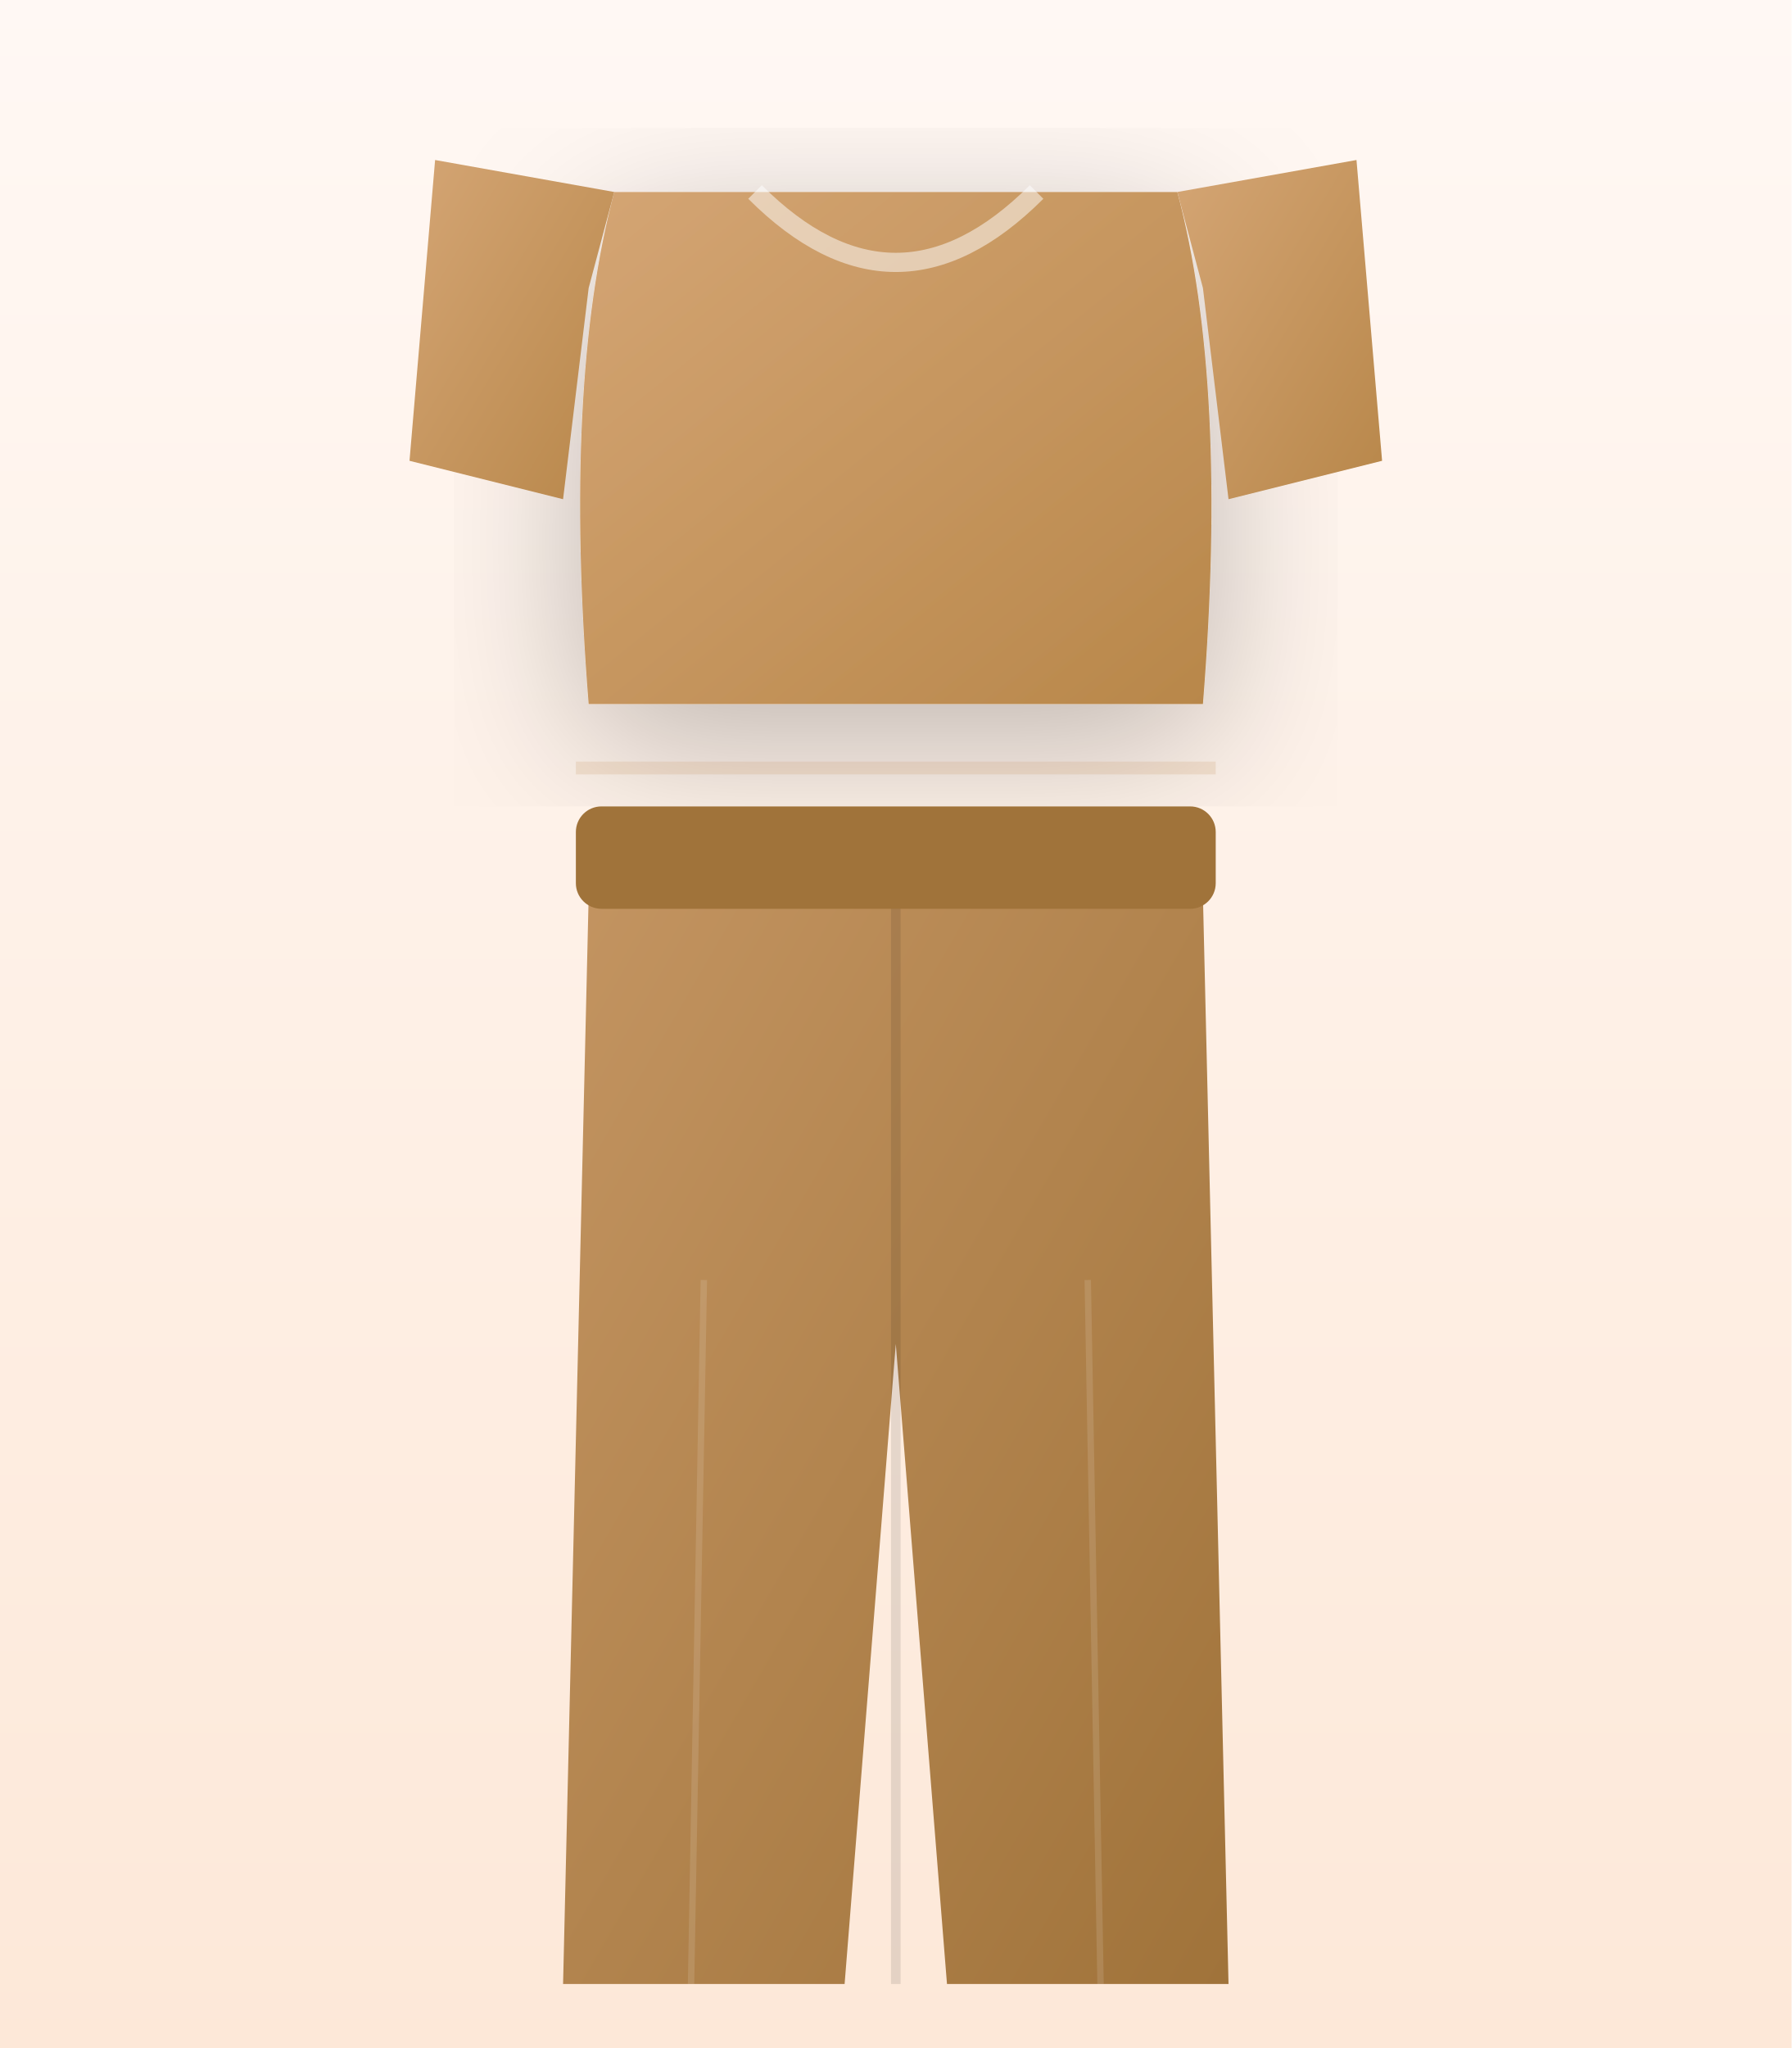
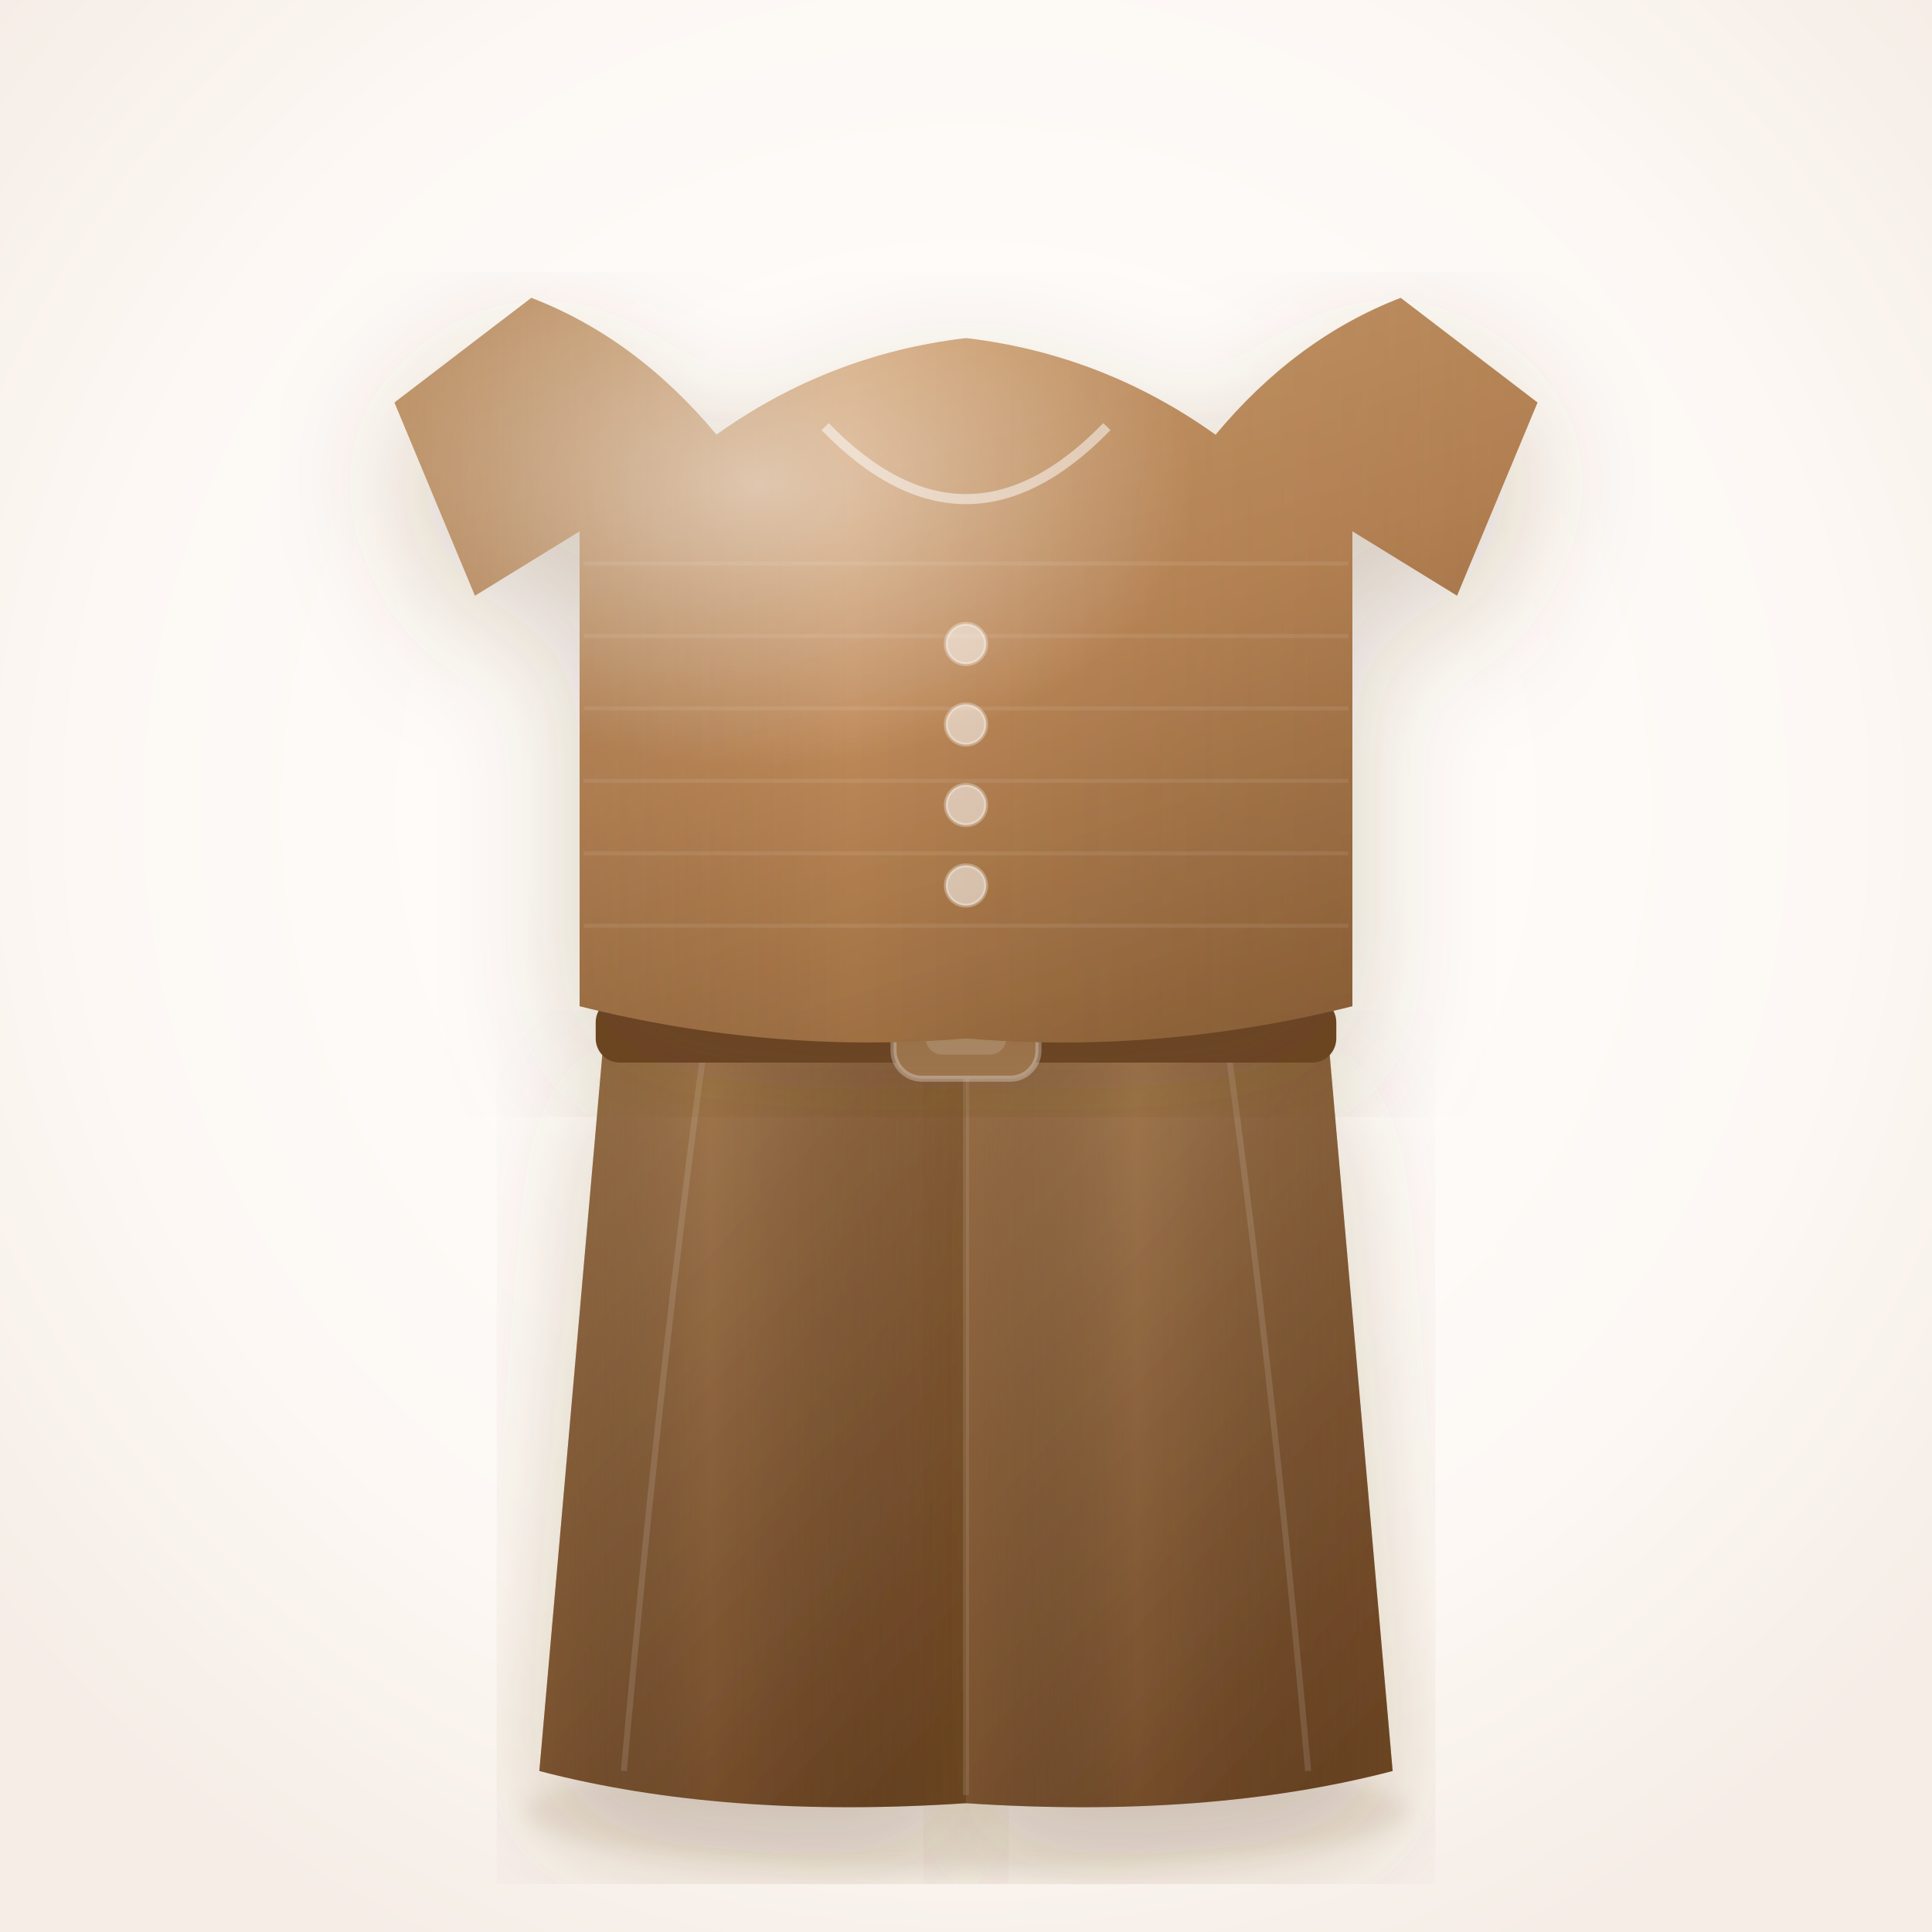
- <svg xmlns="http://www.w3.org/2000/svg" viewBox="0 0 280 320" width="280" height="320">
+ <svg xmlns="http://www.w3.org/2000/svg" viewBox="0 0 480 480" width="480" height="480">
  <defs>
-     <linearGradient id="cbg" x1="0" y1="0" x2="0" y2="1" gradientUnits="objectBoundingBox">
-       <stop offset="0%" stop-color="#fff8f4" />
-       <stop offset="100%" stop-color="#fde8d8" />
+     <radialGradient id="bgcj" cx="50%" cy="42%" r="65%">
+       <stop offset="0%" stop-color="#ffffff" />
+       <stop offset="70%" stop-color="#fdf8f4" />
+       <stop offset="100%" stop-color="#f5ede6" />
+     </radialGradient>
+     <linearGradient id="cjtop" x1="25%" y1="0%" x2="75%" y2="100%">
+       <stop offset="0%" stop-color="#d4a574" />
+       <stop offset="50%" stop-color="#c08b5a" />
+       <stop offset="100%" stop-color="#92653a" />
    </linearGradient>
-     <linearGradient id="ctop" x1="0" y1="0" x2="1" y2="1" gradientUnits="objectBoundingBox">
-       <stop offset="0%" stop-color="#d4a574" />
-       <stop offset="100%" stop-color="#b8874a" />
+     <linearGradient id="cjpant" x1="20%" y1="0%" x2="80%" y2="100%">
+       <stop offset="0%" stop-color="#a67c52" />
+       <stop offset="100%" stop-color="#6b4423" />
    </linearGradient>
-     <linearGradient id="cbottom" x1="0" y1="0" x2="1" y2="1" gradientUnits="objectBoundingBox">
-       <stop offset="0%" stop-color="#c49562" />
-       <stop offset="100%" stop-color="#a0733a" />
+     <linearGradient id="cjside" x1="0%" y1="0%" x2="100%" y2="0%">
+       <stop offset="0%" stop-color="#6b4423" stop-opacity=".55" />
+       <stop offset="40%" stop-color="transparent" />
+       <stop offset="100%" stop-color="#6b4423" stop-opacity=".4" />
    </linearGradient>
-     <filter id="cshadow" x="-20%" y="-20%" width="140%" height="140%">
-       <feDropShadow dx="0" dy="6" stdDeviation="12" flood-color="rgba(0,0,0,0.25)" />
+     <radialGradient id="cjshine" cx="32%" cy="25%" r="38%">
+       <stop offset="0%" stop-color="rgba(255,255,255,.48)" />
+       <stop offset="100%" stop-color="rgba(255,255,255,0)" />
+     </radialGradient>
+     <filter id="cjdrop">
+       <feDropShadow dx="0" dy="12" stdDeviation="16" flood-color="#6b4423" flood-opacity=".25" />
+     </filter>
+     <filter id="cjblur">
+       <feGaussianBlur stdDeviation="2.5" />
    </filter>
  </defs>
-   <rect width="280" height="320" fill="url(#cbg)" />
-   <path d="M96 30 L184 30 Q192 60 188 110 L92 110 Q88 60 96 30 Z" fill="url(#ctop)" filter="url(#cshadow)" />
-   <path d="M96 30 L68 25 L64 72 L88 78 L92 45 Z" fill="url(#ctop)" />
-   <path d="M184 30 L212 25 L216 72 L192 78 L188 45 Z" fill="url(#ctop)" />
-   <path d="M118 30 Q140 52 162 30" fill="none" stroke="rgba(255,255,255,0.5)" stroke-width="3" />
-   <line x1="90" y1="120" x2="190" y2="120" stroke="rgba(200,150,100,0.2)" stroke-width="2" />
-   <path d="M92 130 L188 130 L188 140 L192 310 L148 310 L140 210 L132 310 L88 310 L92 140 Z" fill="url(#cbottom)" />
-   <line x1="140" y1="130" x2="140" y2="310" stroke="rgba(0,0,0,0.1)" stroke-width="1.5" />
-   <line x1="110" y1="200" x2="108" y2="310" stroke="rgba(255,255,255,0.12)" stroke-width="1" />
-   <line x1="170" y1="200" x2="172" y2="310" stroke="rgba(255,255,255,0.12)" stroke-width="1" />
-   <rect x="90" y="126" width="100" height="16" rx="4" fill="#a0733a" />
+   <rect width="480" height="480" fill="url(#bgcj)" />
+   <ellipse cx="240" cy="450" rx="110" ry="15" fill="#6b4423" opacity=".1" filter="url(#cjblur)" />
+   <path d="M150 258 L134 440 Q180 452 240 448 L240 258 Z" fill="url(#cjpant)" filter="url(#cjdrop)" />
+   <path d="M330 258 L346 440 Q300 452 240 448 L240 258 Z" fill="url(#cjpant)" filter="url(#cjdrop)" />
+   <line x1="240" y1="262" x2="240" y2="446" stroke="rgba(255,255,255,.15)" stroke-width="1.5" />
+   <path d="M150 258 L134 440 Q180 452 240 448 L240 258 Z" fill="url(#cjside)" opacity=".6" />
+   <path d="M330 258 L346 440 Q300 452 240 448 L240 258 Z" fill="url(#cjside)" opacity=".6" />
+   <path d="M175 260 Q164 340 155 440" fill="none" stroke="rgba(255,255,255,.12)" stroke-width="1.5" />
+   <path d="M305 260 Q316 340 325 440" fill="none" stroke="rgba(255,255,255,.12)" stroke-width="1.5" />
+   <rect x="148" y="248" width="184" height="16" fill="#6b4423" rx="6" />
+   <rect x="222" y="244" width="36" height="24" rx="7" fill="#a67c52" stroke="rgba(255,255,255,.35)" stroke-width="1.5" />
+   <rect x="230" y="250" width="20" height="12" rx="4" fill="rgba(255,255,255,.18)" />
+   <path d="M178 108 Q158 84 132 74 L98 100 L118 148 L144 132            L144 250 Q192 262 240 258 Q288 262 336 250            L336 132 L362 148 L382 100 L348 74 Q322 84 302 108            Q274 88 240 84 Q206 88 178 108 Z" fill="url(#cjtop)" filter="url(#cjdrop)" />
+   <path d="M178 108 Q158 84 132 74 L98 100 L118 148 L144 132            L144 250 Q192 262 240 258 Q288 262 336 250            L336 132 L362 148 L382 100 L348 74 Q322 84 302 108            Q274 88 240 84 Q206 88 178 108 Z" fill="url(#cjside)" opacity=".45" />
+   <path d="M178 108 Q158 84 132 74 L98 100 L118 148 L144 132            L144 250 Q192 262 240 258 Q288 262 336 250            L336 132 L362 148 L382 100 L348 74 Q322 84 302 108            Q274 88 240 84 Q206 88 178 108 Z" fill="url(#cjshine)" />
+   <path d="M205 106 Q240 142 275 106" fill="none" stroke="rgba(255,255,255,.5)" stroke-width="2.5" />
+   <circle cx="240" cy="160" r="5" fill="rgba(255,255,255,.55)" stroke="rgba(255,255,255,.3)" stroke-width="1" />
+   <circle cx="240" cy="180" r="5" fill="rgba(255,255,255,.55)" stroke="rgba(255,255,255,.3)" stroke-width="1" />
+   <circle cx="240" cy="200" r="5" fill="rgba(255,255,255,.55)" stroke="rgba(255,255,255,.3)" stroke-width="1" />
+   <circle cx="240" cy="220" r="5" fill="rgba(255,255,255,.55)" stroke="rgba(255,255,255,.3)" stroke-width="1" />
+   <g stroke="rgba(255,255,255,.08)" stroke-width="1">
+     <line x1="145" y1="140" x2="335" y2="140" />
+     <line x1="145" y1="158" x2="335" y2="158" />
+     <line x1="145" y1="176" x2="335" y2="176" />
+     <line x1="145" y1="194" x2="335" y2="194" />
+     <line x1="145" y1="212" x2="335" y2="212" />
+     <line x1="145" y1="230" x2="335" y2="230" />
+   </g>
</svg>
